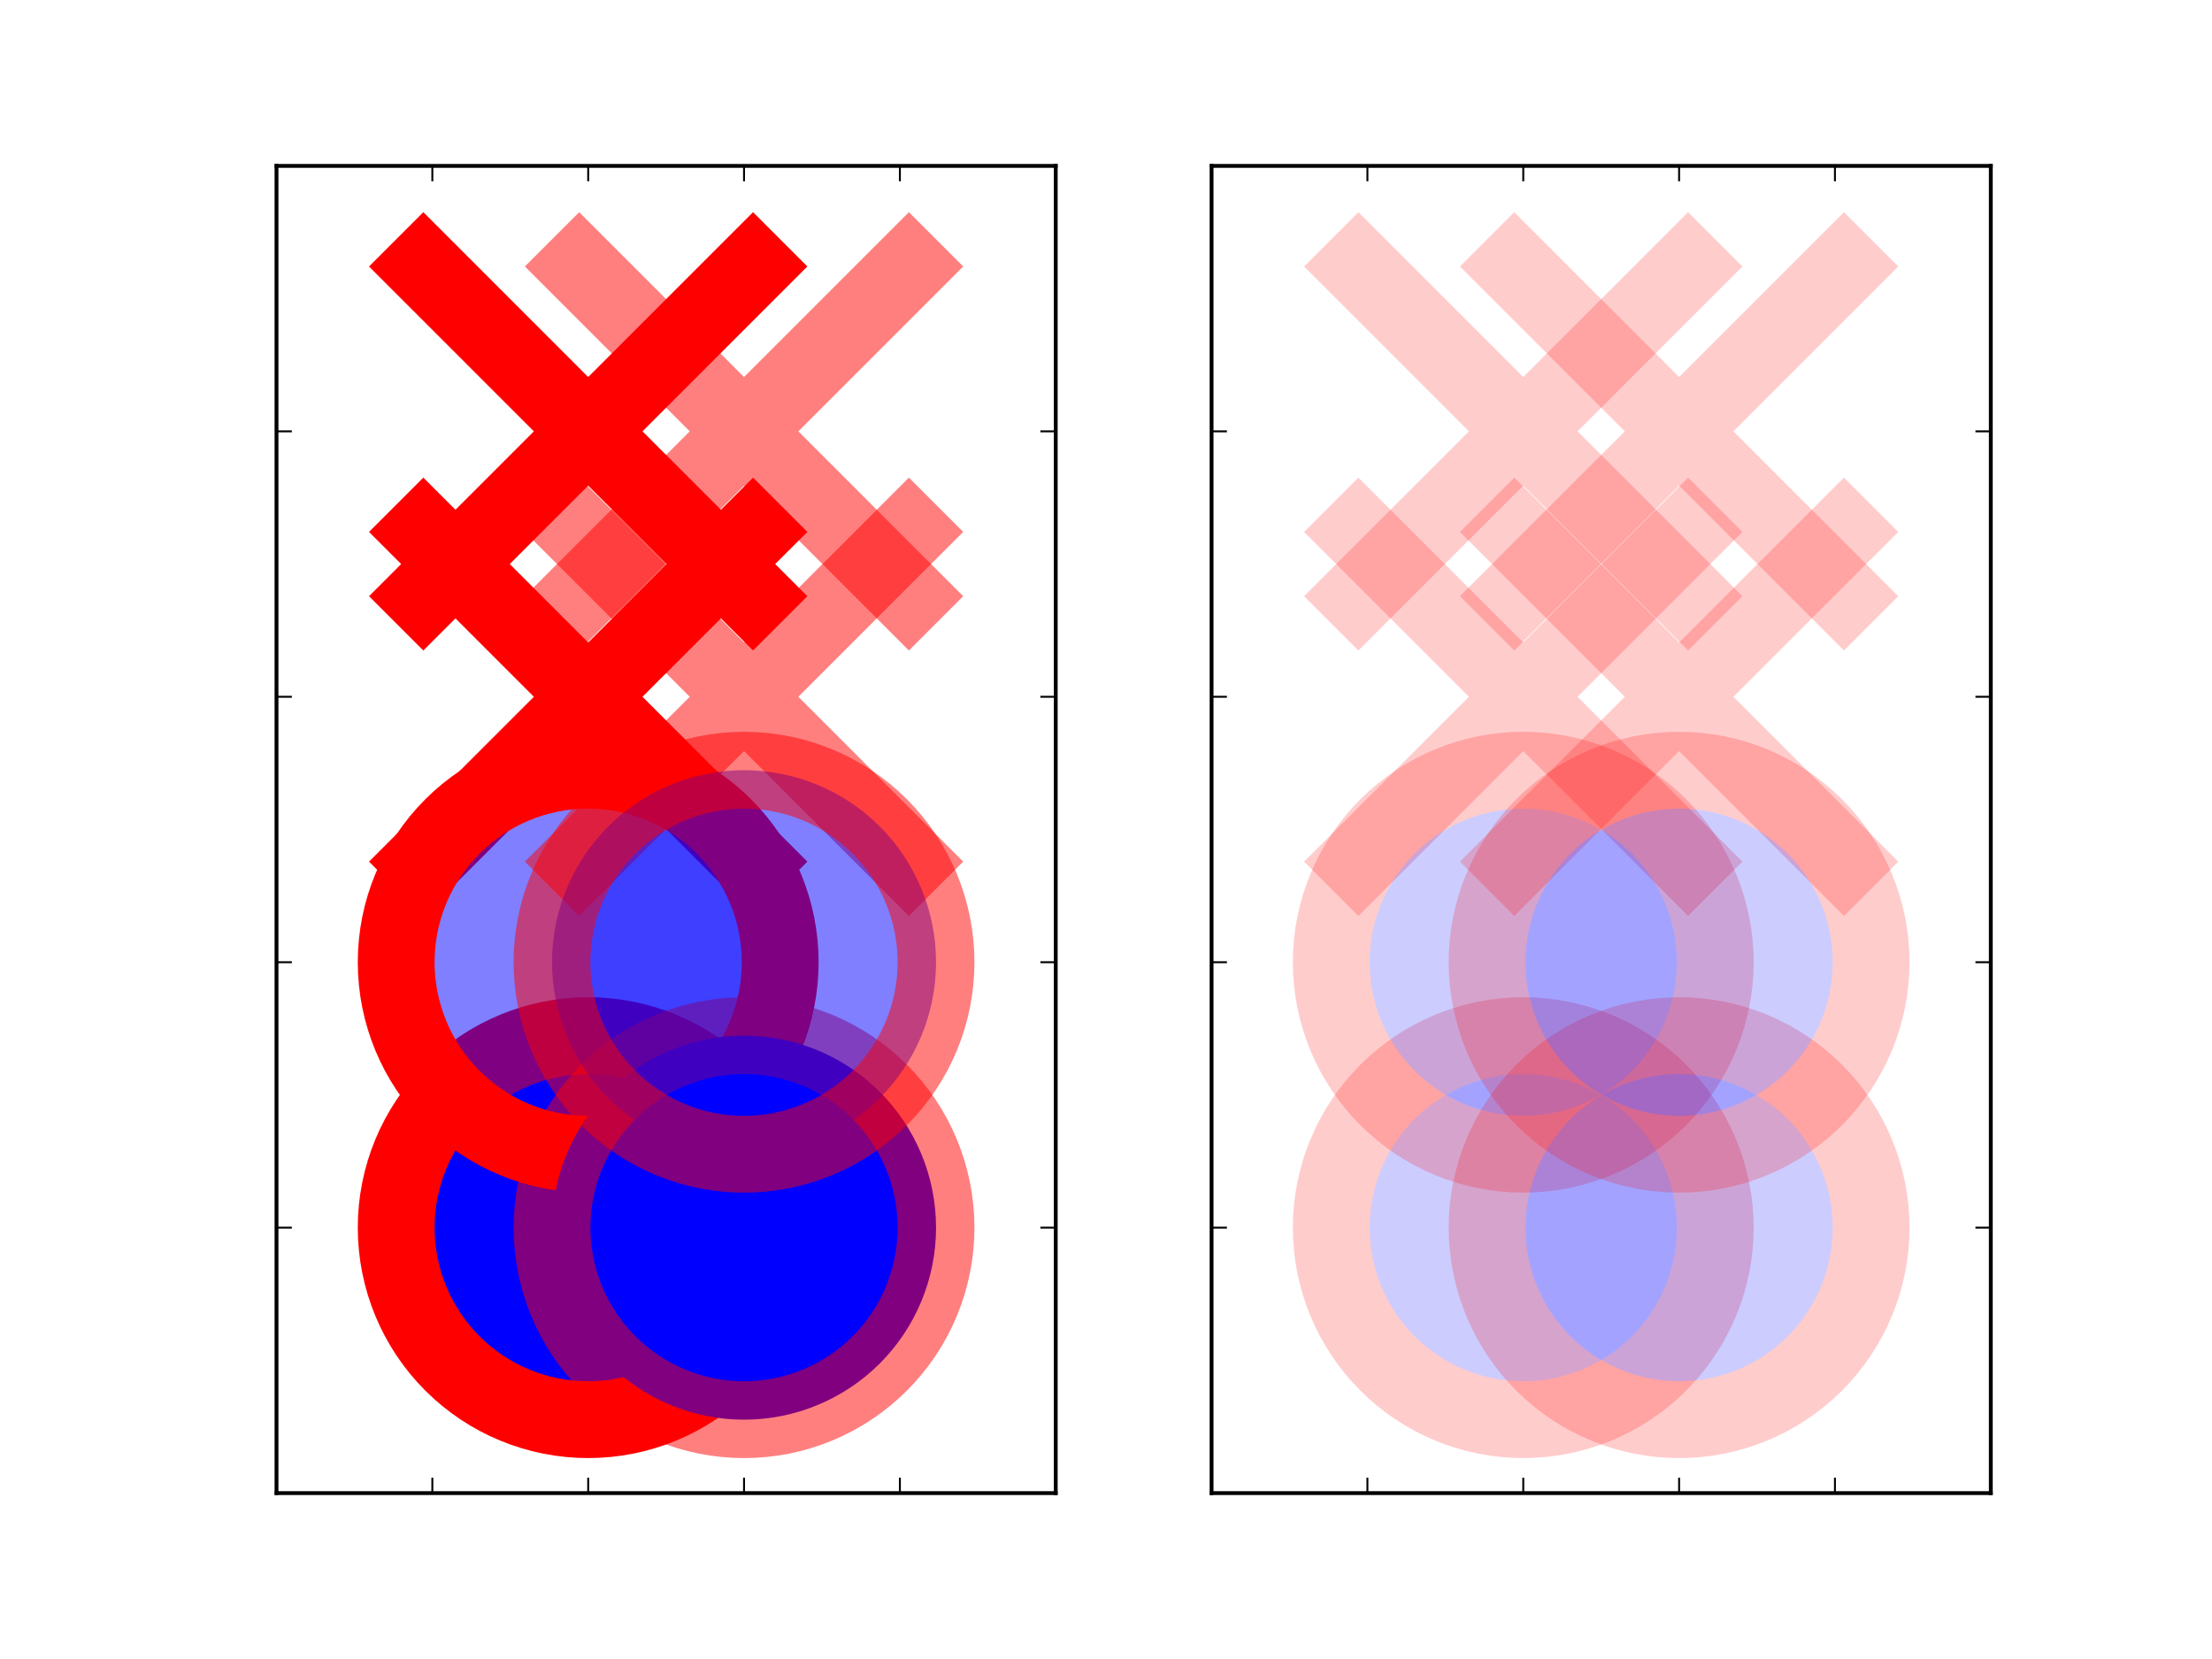
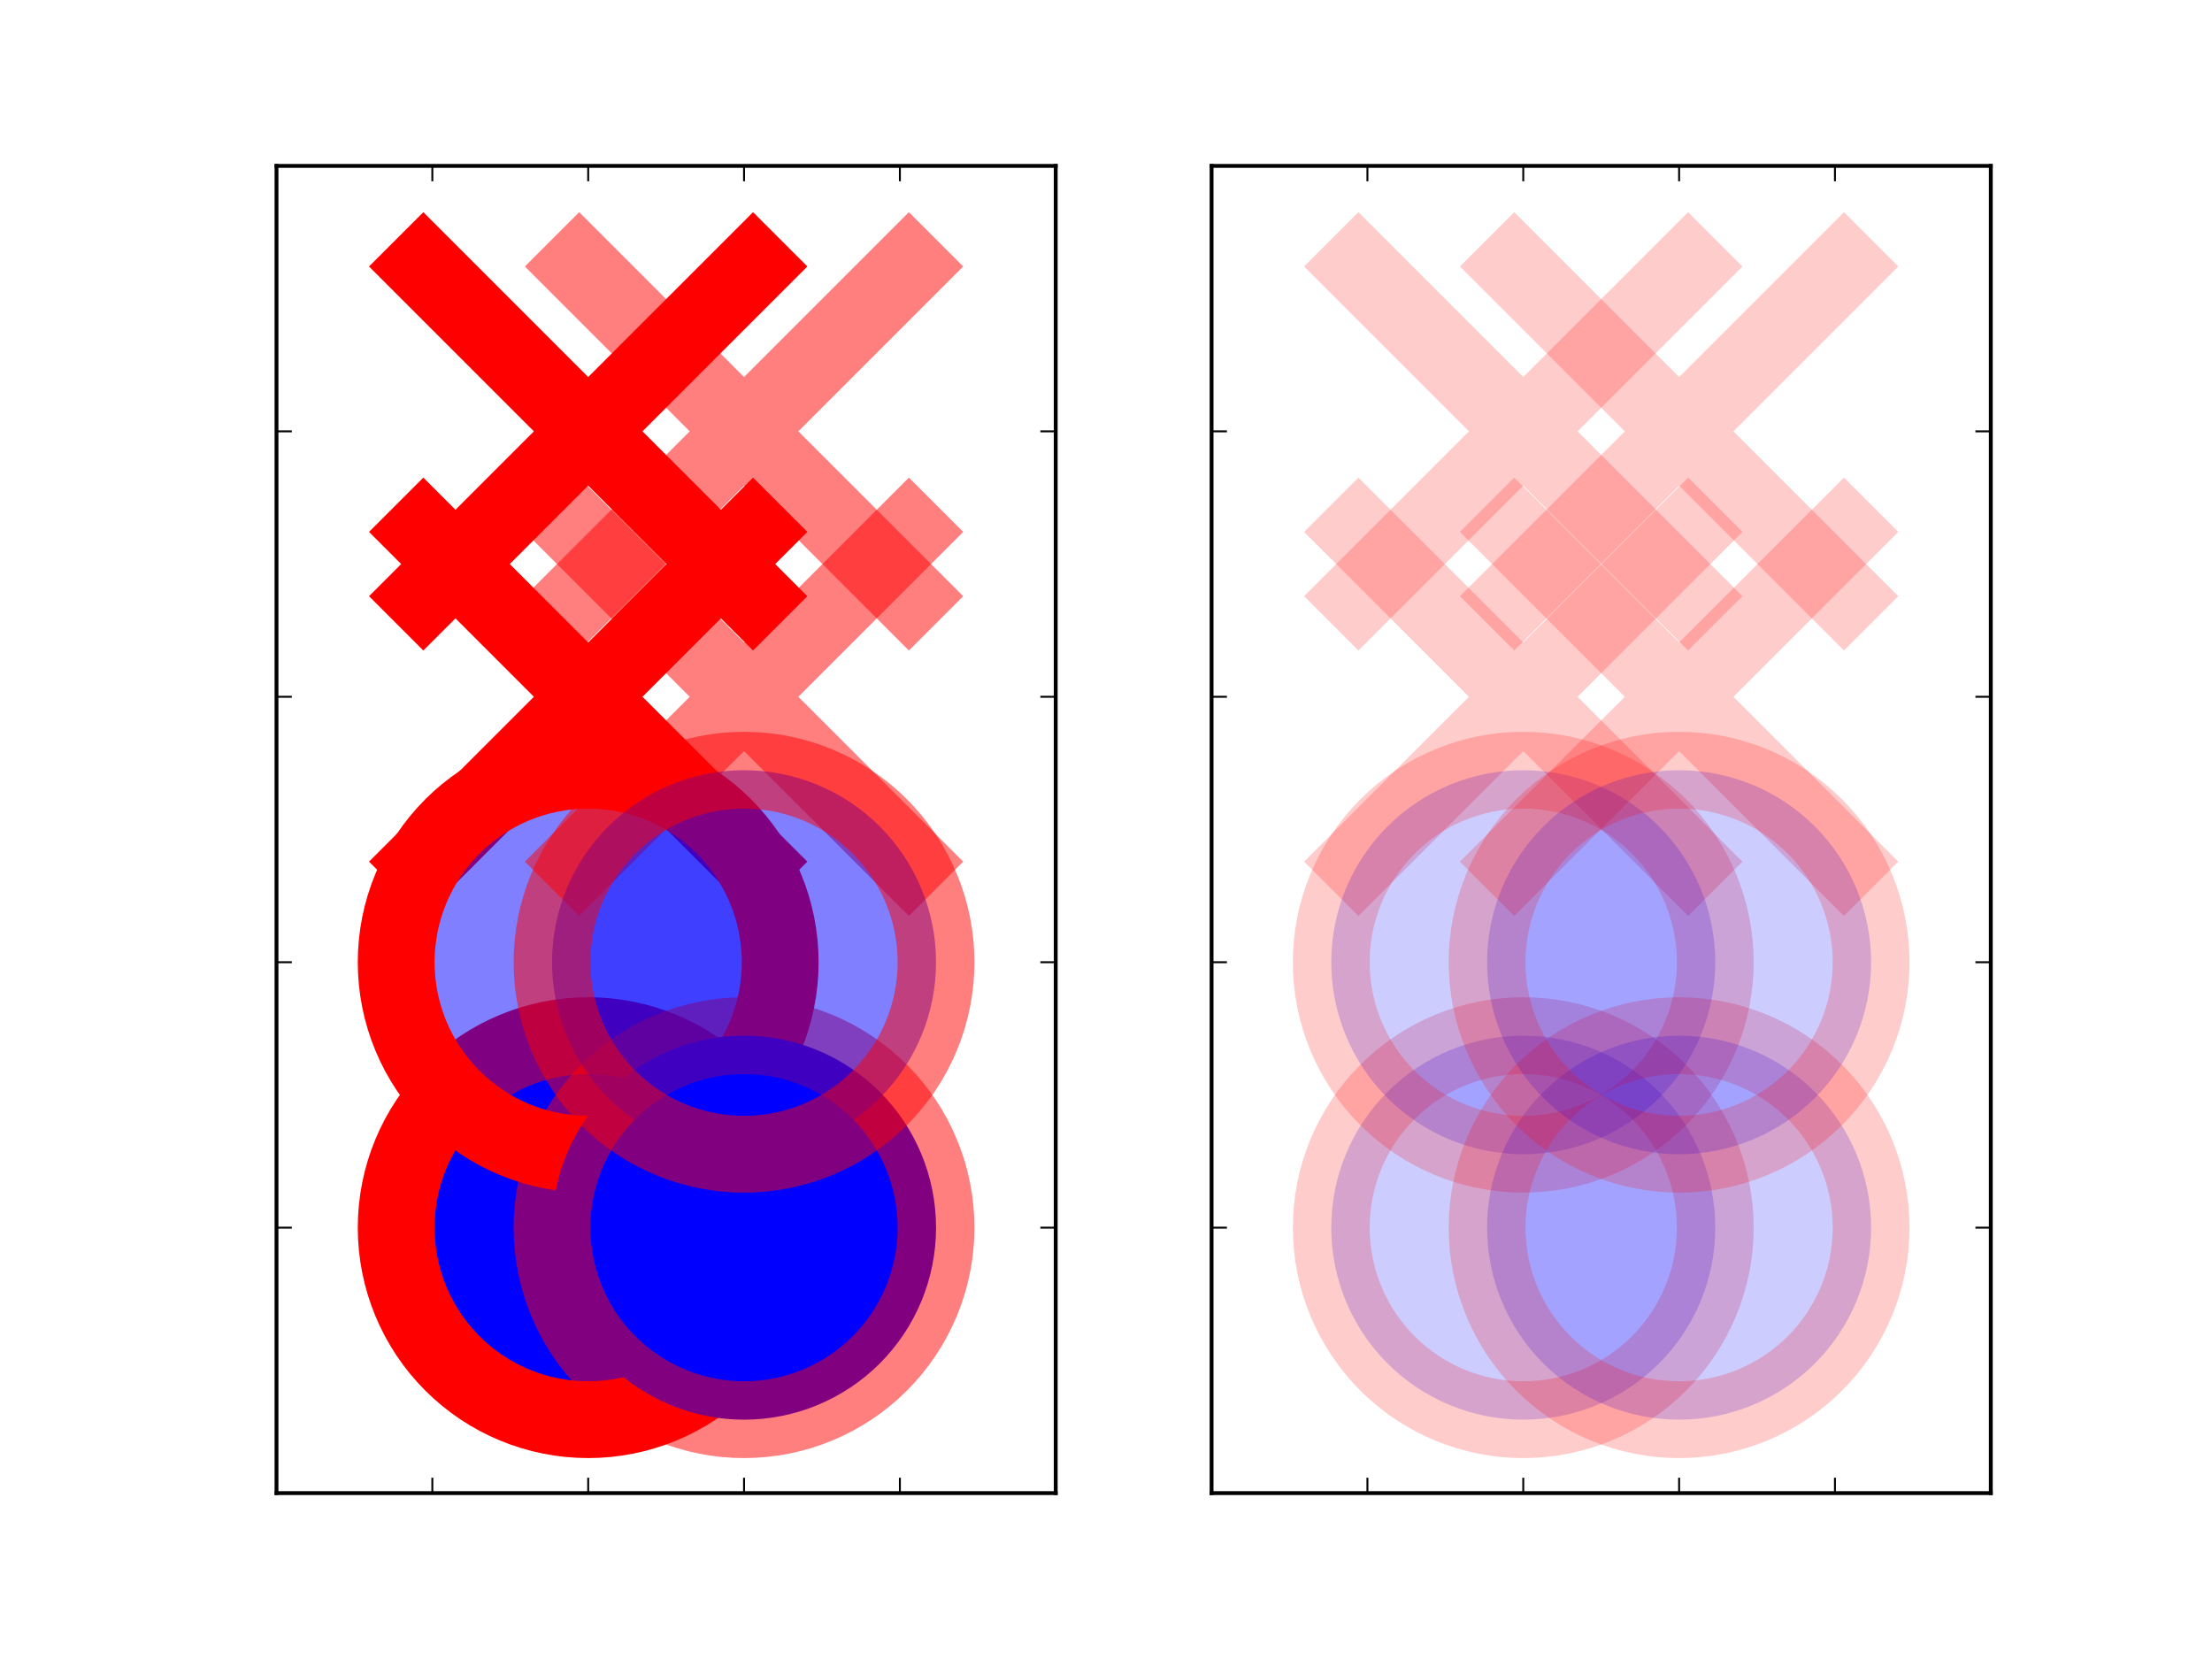
<svg xmlns="http://www.w3.org/2000/svg" xmlns:xlink="http://www.w3.org/1999/xlink" height="432pt" version="1.1" viewBox="0 0 576 432" width="576pt">
  <defs>
    <style type="text/css">
*{stroke-linecap:butt;stroke-linejoin:round;}
  </style>
  </defs>
  <g id="figure_1">
    <g id="patch_1">
      <path d="M 0 432  L 576 432  L 576 0  L 0 0  z " style="fill:#ffffff;" />
    </g>
    <g id="axes_1">
      <g id="patch_2">
        <path d="M 72 388.8  L 274.909 388.8  L 274.909 43.2  L 72 43.2  z " style="fill:#ffffff;" />
      </g>
      <g id="line2d_1">
        <defs>
          <path d="M 0 50  C 13.26 50 25.979 44.732 35.355 35.355  C 44.732 25.979 50 13.26 50 0  C 50 -13.26 44.732 -25.979 35.355 -35.355  C 25.979 -44.732 13.26 -50 0 -50  C -13.26 -50 -25.979 -44.732 -35.355 -35.355  C -44.732 -25.979 -50 -13.26 -50 0  C -50 13.26 -44.732 25.979 -35.355 35.355  C -25.979 44.732 -13.26 50 0 50  z " id="m7cbc11aa1d" style="stroke:#ff0000;stroke-width:20;" />
        </defs>
-         <g clip-path="url(#pc51d36de14)">
+         <g clip-path="url(#p0b51b03837)">
          <use style="fill:#0000ff;stroke:#ff0000;stroke-width:20;" x="153.164" xlink:href="#m7cbc11aa1d" y="319.68" />
        </g>
      </g>
      <g id="line2d_2">
        <defs>
          <path d="M -50 50  L 50 -50  M -50 -50  L 50 50  " id="m2bb53bbd7a" style="stroke:#ff0000;stroke-width:20;" />
        </defs>
-         <g clip-path="url(#pc51d36de14)">
+         <g clip-path="url(#p0b51b03837)">
          <use style="fill:#008000;stroke:#ff0000;stroke-width:20;" x="153.164" xlink:href="#m2bb53bbd7a" y="181.44" />
        </g>
      </g>
      <g id="line2d_3">
        <defs>
          <path d="M 0 50  C 13.26 50 25.979 44.732 35.355 35.355  C 44.732 25.979 50 13.26 50 0  C 50 -13.26 44.732 -25.979 35.355 -35.355  C 25.979 -44.732 13.26 -50 0 -50  C -13.26 -50 -25.979 -44.732 -35.355 -35.355  C -44.732 -25.979 -50 -13.26 -50 0  C -50 13.26 -44.732 25.979 -35.355 35.355  C -25.979 44.732 -13.26 50 0 50  z " id="m774356cf9a" style="stroke:#ff0000;stroke-width:20;" />
        </defs>
-         <g clip-path="url(#pc51d36de14)">
+         <g clip-path="url(#p0b51b03837)">
          <use style="fill:#0000ff;fill-opacity:0.5;stroke:#ff0000;stroke-width:20;" x="153.164" xlink:href="#m774356cf9a" y="250.56" />
        </g>
      </g>
      <g id="line2d_4">
        <defs>
          <path d="M -50 50  L 50 -50  M -50 -50  L 50 50  " id="m081d77a145" style="stroke:#ff0000;stroke-width:20;" />
        </defs>
-         <g clip-path="url(#pc51d36de14)">
+         <g clip-path="url(#p0b51b03837)">
          <use style="fill:#00bfbf;stroke:#ff0000;stroke-width:20;" x="153.164" xlink:href="#m081d77a145" y="112.32" />
        </g>
      </g>
      <g id="line2d_5">
        <defs>
          <path d="M 0 50  C 13.26 50 25.979 44.732 35.355 35.355  C 44.732 25.979 50 13.26 50 0  C 50 -13.26 44.732 -25.979 35.355 -35.355  C 25.979 -44.732 13.26 -50 0 -50  C -13.26 -50 -25.979 -44.732 -35.355 -35.355  C -44.732 -25.979 -50 -13.26 -50 0  C -50 13.26 -44.732 25.979 -35.355 35.355  C -25.979 44.732 -13.26 50 0 50  z " id="mf98d41f430" style="stroke:#ff0000;stroke-opacity:0.5;stroke-width:20;" />
        </defs>
-         <g clip-path="url(#pc51d36de14)">
+         <g clip-path="url(#p0b51b03837)">
          <use style="fill:#0000ff;stroke:#ff0000;stroke-opacity:0.5;stroke-width:20;" x="193.745" xlink:href="#mf98d41f430" y="319.68" />
        </g>
      </g>
      <g id="line2d_6">
        <defs>
          <path d="M -50 50  L 50 -50  M -50 -50  L 50 50  " id="m1d398718ef" style="stroke:#ff0000;stroke-opacity:0.5;stroke-width:20;" />
        </defs>
-         <g clip-path="url(#pc51d36de14)">
+         <g clip-path="url(#p0b51b03837)">
          <use style="fill:#bfbf00;stroke:#ff0000;stroke-opacity:0.5;stroke-width:20;" x="193.745" xlink:href="#m1d398718ef" y="181.44" />
        </g>
      </g>
      <g id="line2d_7">
        <defs>
          <path d="M 0 50  C 13.26 50 25.979 44.732 35.355 35.355  C 44.732 25.979 50 13.26 50 0  C 50 -13.26 44.732 -25.979 35.355 -35.355  C 25.979 -44.732 13.26 -50 0 -50  C -13.26 -50 -25.979 -44.732 -35.355 -35.355  C -44.732 -25.979 -50 -13.26 -50 0  C -50 13.26 -44.732 25.979 -35.355 35.355  C -25.979 44.732 -13.26 50 0 50  z " id="m1b96511c70" style="stroke:#ff0000;stroke-opacity:0.5;stroke-width:20;" />
        </defs>
-         <g clip-path="url(#pc51d36de14)">
+         <g clip-path="url(#p0b51b03837)">
          <use style="fill:#0000ff;fill-opacity:0.5;stroke:#ff0000;stroke-opacity:0.5;stroke-width:20;" x="193.745" xlink:href="#m1b96511c70" y="250.56" />
        </g>
      </g>
      <g id="line2d_8">
        <defs>
          <path d="M -50 50  L 50 -50  M -50 -50  L 50 50  " id="m4fe50dc6c8" style="stroke:#ff0000;stroke-opacity:0.5;stroke-width:20;" />
        </defs>
-         <g clip-path="url(#pc51d36de14)">
+         <g clip-path="url(#p0b51b03837)">
          <use style="fill:#0000ff;stroke:#ff0000;stroke-opacity:0.5;stroke-width:20;" x="193.745" xlink:href="#m4fe50dc6c8" y="112.32" />
        </g>
      </g>
      <g id="patch_3">
        <path d="M 72 388.8  L 72 43.2  " style="fill:none;stroke:#000000;stroke-linecap:square;stroke-linejoin:miter;" />
      </g>
      <g id="patch_4">
        <path d="M 274.909 388.8  L 274.909 43.2  " style="fill:none;stroke:#000000;stroke-linecap:square;stroke-linejoin:miter;" />
      </g>
      <g id="patch_5">
        <path d="M 72 388.8  L 274.909 388.8  " style="fill:none;stroke:#000000;stroke-linecap:square;stroke-linejoin:miter;" />
      </g>
      <g id="patch_6">
        <path d="M 72 43.2  L 274.909 43.2  " style="fill:none;stroke:#000000;stroke-linecap:square;stroke-linejoin:miter;" />
      </g>
      <g id="matplotlib.axis_1">
        <g id="xtick_1">
          <g id="line2d_9">
            <defs>
              <path d="M 0 0  L 0 -4  " id="m368fc901b1" style="stroke:#000000;stroke-width:0.5;" />
            </defs>
            <g>
              <use style="stroke:#000000;stroke-width:0.5;" x="72" xlink:href="#m368fc901b1" y="388.8" />
            </g>
          </g>
          <g id="line2d_10">
            <defs>
              <path d="M 0 0  L 0 4  " id="mc63e59a608" style="stroke:#000000;stroke-width:0.5;" />
            </defs>
            <g>
              <use style="stroke:#000000;stroke-width:0.5;" x="72" xlink:href="#mc63e59a608" y="43.2" />
            </g>
          </g>
        </g>
        <g id="xtick_2">
          <g id="line2d_11">
            <g>
              <use style="stroke:#000000;stroke-width:0.5;" x="112.582" xlink:href="#m368fc901b1" y="388.8" />
            </g>
          </g>
          <g id="line2d_12">
            <g>
              <use style="stroke:#000000;stroke-width:0.5;" x="112.582" xlink:href="#mc63e59a608" y="43.2" />
            </g>
          </g>
        </g>
        <g id="xtick_3">
          <g id="line2d_13">
            <g>
              <use style="stroke:#000000;stroke-width:0.5;" x="153.164" xlink:href="#m368fc901b1" y="388.8" />
            </g>
          </g>
          <g id="line2d_14">
            <g>
              <use style="stroke:#000000;stroke-width:0.5;" x="153.164" xlink:href="#mc63e59a608" y="43.2" />
            </g>
          </g>
        </g>
        <g id="xtick_4">
          <g id="line2d_15">
            <g>
              <use style="stroke:#000000;stroke-width:0.5;" x="193.745" xlink:href="#m368fc901b1" y="388.8" />
            </g>
          </g>
          <g id="line2d_16">
            <g>
              <use style="stroke:#000000;stroke-width:0.5;" x="193.745" xlink:href="#mc63e59a608" y="43.2" />
            </g>
          </g>
        </g>
        <g id="xtick_5">
          <g id="line2d_17">
            <g>
              <use style="stroke:#000000;stroke-width:0.5;" x="234.327" xlink:href="#m368fc901b1" y="388.8" />
            </g>
          </g>
          <g id="line2d_18">
            <g>
              <use style="stroke:#000000;stroke-width:0.5;" x="234.327" xlink:href="#mc63e59a608" y="43.2" />
            </g>
          </g>
        </g>
        <g id="xtick_6">
          <g id="line2d_19">
            <g>
              <use style="stroke:#000000;stroke-width:0.5;" x="274.909" xlink:href="#m368fc901b1" y="388.8" />
            </g>
          </g>
          <g id="line2d_20">
            <g>
              <use style="stroke:#000000;stroke-width:0.5;" x="274.909" xlink:href="#mc63e59a608" y="43.2" />
            </g>
          </g>
        </g>
      </g>
      <g id="matplotlib.axis_2">
        <g id="ytick_1">
          <g id="line2d_21">
            <defs>
              <path d="M 0 0  L 4 0  " id="m556f96d829" style="stroke:#000000;stroke-width:0.5;" />
            </defs>
            <g>
              <use style="stroke:#000000;stroke-width:0.5;" x="72" xlink:href="#m556f96d829" y="388.8" />
            </g>
          </g>
          <g id="line2d_22">
            <defs>
              <path d="M 0 0  L -4 0  " id="m27e32ca04a" style="stroke:#000000;stroke-width:0.5;" />
            </defs>
            <g>
              <use style="stroke:#000000;stroke-width:0.5;" x="274.909" xlink:href="#m27e32ca04a" y="388.8" />
            </g>
          </g>
        </g>
        <g id="ytick_2">
          <g id="line2d_23">
            <g>
              <use style="stroke:#000000;stroke-width:0.5;" x="72" xlink:href="#m556f96d829" y="319.68" />
            </g>
          </g>
          <g id="line2d_24">
            <g>
              <use style="stroke:#000000;stroke-width:0.5;" x="274.909" xlink:href="#m27e32ca04a" y="319.68" />
            </g>
          </g>
        </g>
        <g id="ytick_3">
          <g id="line2d_25">
            <g>
              <use style="stroke:#000000;stroke-width:0.5;" x="72" xlink:href="#m556f96d829" y="250.56" />
            </g>
          </g>
          <g id="line2d_26">
            <g>
              <use style="stroke:#000000;stroke-width:0.5;" x="274.909" xlink:href="#m27e32ca04a" y="250.56" />
            </g>
          </g>
        </g>
        <g id="ytick_4">
          <g id="line2d_27">
            <g>
              <use style="stroke:#000000;stroke-width:0.5;" x="72" xlink:href="#m556f96d829" y="181.44" />
            </g>
          </g>
          <g id="line2d_28">
            <g>
              <use style="stroke:#000000;stroke-width:0.5;" x="274.909" xlink:href="#m27e32ca04a" y="181.44" />
            </g>
          </g>
        </g>
        <g id="ytick_5">
          <g id="line2d_29">
            <g>
              <use style="stroke:#000000;stroke-width:0.5;" x="72" xlink:href="#m556f96d829" y="112.32" />
            </g>
          </g>
          <g id="line2d_30">
            <g>
              <use style="stroke:#000000;stroke-width:0.5;" x="274.909" xlink:href="#m27e32ca04a" y="112.32" />
            </g>
          </g>
        </g>
        <g id="ytick_6">
          <g id="line2d_31">
            <g>
              <use style="stroke:#000000;stroke-width:0.5;" x="72" xlink:href="#m556f96d829" y="43.2" />
            </g>
          </g>
          <g id="line2d_32">
            <g>
              <use style="stroke:#000000;stroke-width:0.5;" x="274.909" xlink:href="#m27e32ca04a" y="43.2" />
            </g>
          </g>
        </g>
      </g>
    </g>
    <g id="axes_2">
      <g id="patch_7">
        <path d="M 315.491 388.8  L 518.4 388.8  L 518.4 43.2  L 315.491 43.2  z " style="fill:#ffffff;" />
      </g>
      <g id="line2d_33">
        <defs>
-           <path d="M 0 50  C 13.26 50 25.979 44.732 35.355 35.355  C 44.732 25.979 50 13.26 50 0  C 50 -13.26 44.732 -25.979 35.355 -35.355  C 25.979 -44.732 13.26 -50 0 -50  C -13.26 -50 -25.979 -44.732 -35.355 -35.355  C -44.732 -25.979 -50 -13.26 -50 0  C -50 13.26 -44.732 25.979 -35.355 35.355  C -25.979 44.732 -13.26 50 0 50  z " id="m6531187f9c" style="stroke:#ff0000;stroke-width:20;" />
-         </defs>
-         <g clip-path="url(#pff8e76f8d7)">
-           <use style="fill:#0000ff;opacity:0.2;stroke:#ff0000;stroke-width:20;" x="396.655" xlink:href="#m6531187f9c" y="319.68" />
+           <path d="M 0 50  C 13.26 50 25.979 44.732 35.355 35.355  C 44.732 25.979 50 13.26 50 0  C 50 -13.26 44.732 -25.979 35.355 -35.355  C 25.979 -44.732 13.26 -50 0 -50  C -13.26 -50 -25.979 -44.732 -35.355 -35.355  C -44.732 -25.979 -50 -13.26 -50 0  C -50 13.26 -44.732 25.979 -35.355 35.355  C -25.979 44.732 -13.26 50 0 50  z " id="maf4b7325aa" style="stroke:#ff0000;stroke-opacity:0.2;stroke-width:20;" />
+         </defs>
+         <g clip-path="url(#p593ddd15da)">
+           <use style="fill:#0000ff;fill-opacity:0.2;stroke:#ff0000;stroke-opacity:0.2;stroke-width:20;" x="396.655" xlink:href="#maf4b7325aa" y="319.68" />
        </g>
      </g>
      <g id="line2d_34">
        <defs>
-           <path d="M -50 50  L 50 -50  M -50 -50  L 50 50  " id="m1e29f72667" style="stroke:#ff0000;stroke-width:20;" />
-         </defs>
-         <g clip-path="url(#pff8e76f8d7)">
-           <use style="fill:#008000;opacity:0.2;stroke:#ff0000;stroke-width:20;" x="396.655" xlink:href="#m1e29f72667" y="181.44" />
+           <path d="M -50 50  L 50 -50  M -50 -50  L 50 50  " id="m7002b850de" style="stroke:#ff0000;stroke-opacity:0.2;stroke-width:20;" />
+         </defs>
+         <g clip-path="url(#p593ddd15da)">
+           <use style="fill:#008000;fill-opacity:0.2;stroke:#ff0000;stroke-opacity:0.2;stroke-width:20;" x="396.655" xlink:href="#m7002b850de" y="181.44" />
        </g>
      </g>
      <g id="line2d_35">
-         <g clip-path="url(#pff8e76f8d7)">
-           <use style="fill:#0000ff;opacity:0.2;stroke:#ff0000;stroke-width:20;" x="396.655" xlink:href="#m6531187f9c" y="250.56" />
+         <g clip-path="url(#p593ddd15da)">
+           <use style="fill:#0000ff;fill-opacity:0.2;stroke:#ff0000;stroke-opacity:0.2;stroke-width:20;" x="396.655" xlink:href="#maf4b7325aa" y="250.56" />
        </g>
      </g>
      <g id="line2d_36">
        <defs>
-           <path d="M -50 50  L 50 -50  M -50 -50  L 50 50  " id="m168c413437" style="stroke:#ff0000;stroke-width:20;" />
-         </defs>
-         <g clip-path="url(#pff8e76f8d7)">
-           <use style="fill:#00bfbf;opacity:0.2;stroke:#ff0000;stroke-width:20;" x="396.655" xlink:href="#m168c413437" y="112.32" />
+           <path d="M -50 50  L 50 -50  M -50 -50  L 50 50  " id="maf7b03c9e5" style="stroke:#ff0000;stroke-opacity:0.2;stroke-width:20;" />
+         </defs>
+         <g clip-path="url(#p593ddd15da)">
+           <use style="fill:#00bfbf;fill-opacity:0.2;stroke:#ff0000;stroke-opacity:0.2;stroke-width:20;" x="396.655" xlink:href="#maf7b03c9e5" y="112.32" />
        </g>
      </g>
      <g id="line2d_37">
-         <g clip-path="url(#pff8e76f8d7)">
-           <use style="fill:#0000ff;opacity:0.2;stroke:#ff0000;stroke-width:20;" x="437.236" xlink:href="#m6531187f9c" y="319.68" />
+         <g clip-path="url(#p593ddd15da)">
+           <use style="fill:#0000ff;fill-opacity:0.2;stroke:#ff0000;stroke-opacity:0.2;stroke-width:20;" x="437.236" xlink:href="#maf4b7325aa" y="319.68" />
        </g>
      </g>
      <g id="line2d_38">
        <defs>
-           <path d="M -50 50  L 50 -50  M -50 -50  L 50 50  " id="mc2b625e70c" style="stroke:#ff0000;stroke-width:20;" />
-         </defs>
-         <g clip-path="url(#pff8e76f8d7)">
-           <use style="fill:#bfbf00;opacity:0.2;stroke:#ff0000;stroke-width:20;" x="437.236" xlink:href="#mc2b625e70c" y="181.44" />
+           <path d="M -50 50  L 50 -50  M -50 -50  L 50 50  " id="m454cbe1679" style="stroke:#ff0000;stroke-opacity:0.2;stroke-width:20;" />
+         </defs>
+         <g clip-path="url(#p593ddd15da)">
+           <use style="fill:#bfbf00;fill-opacity:0.2;stroke:#ff0000;stroke-opacity:0.2;stroke-width:20;" x="437.236" xlink:href="#m454cbe1679" y="181.44" />
        </g>
      </g>
      <g id="line2d_39">
-         <g clip-path="url(#pff8e76f8d7)">
-           <use style="fill:#0000ff;opacity:0.2;stroke:#ff0000;stroke-width:20;" x="437.236" xlink:href="#m6531187f9c" y="250.56" />
+         <g clip-path="url(#p593ddd15da)">
+           <use style="fill:#0000ff;fill-opacity:0.2;stroke:#ff0000;stroke-opacity:0.2;stroke-width:20;" x="437.236" xlink:href="#maf4b7325aa" y="250.56" />
        </g>
      </g>
      <g id="line2d_40">
        <defs>
-           <path d="M -50 50  L 50 -50  M -50 -50  L 50 50  " id="m8679ab6349" style="stroke:#ff0000;stroke-width:20;" />
-         </defs>
-         <g clip-path="url(#pff8e76f8d7)">
-           <use style="fill:#0000ff;opacity:0.2;stroke:#ff0000;stroke-width:20;" x="437.236" xlink:href="#m8679ab6349" y="112.32" />
+           <path d="M -50 50  L 50 -50  M -50 -50  L 50 50  " id="m7f6b33c891" style="stroke:#ff0000;stroke-opacity:0.2;stroke-width:20;" />
+         </defs>
+         <g clip-path="url(#p593ddd15da)">
+           <use style="fill:#0000ff;fill-opacity:0.2;stroke:#ff0000;stroke-opacity:0.2;stroke-width:20;" x="437.236" xlink:href="#m7f6b33c891" y="112.32" />
        </g>
      </g>
      <g id="patch_8">
        <path d="M 315.491 388.8  L 315.491 43.2  " style="fill:none;stroke:#000000;stroke-linecap:square;stroke-linejoin:miter;" />
      </g>
      <g id="patch_9">
        <path d="M 518.4 388.8  L 518.4 43.2  " style="fill:none;stroke:#000000;stroke-linecap:square;stroke-linejoin:miter;" />
      </g>
      <g id="patch_10">
        <path d="M 315.491 388.8  L 518.4 388.8  " style="fill:none;stroke:#000000;stroke-linecap:square;stroke-linejoin:miter;" />
      </g>
      <g id="patch_11">
        <path d="M 315.491 43.2  L 518.4 43.2  " style="fill:none;stroke:#000000;stroke-linecap:square;stroke-linejoin:miter;" />
      </g>
      <g id="matplotlib.axis_3">
        <g id="xtick_7">
          <g id="line2d_41">
            <g>
              <use style="stroke:#000000;stroke-width:0.5;" x="315.491" xlink:href="#m368fc901b1" y="388.8" />
            </g>
          </g>
          <g id="line2d_42">
            <g>
              <use style="stroke:#000000;stroke-width:0.5;" x="315.491" xlink:href="#mc63e59a608" y="43.2" />
            </g>
          </g>
        </g>
        <g id="xtick_8">
          <g id="line2d_43">
            <g>
              <use style="stroke:#000000;stroke-width:0.5;" x="356.073" xlink:href="#m368fc901b1" y="388.8" />
            </g>
          </g>
          <g id="line2d_44">
            <g>
              <use style="stroke:#000000;stroke-width:0.5;" x="356.073" xlink:href="#mc63e59a608" y="43.2" />
            </g>
          </g>
        </g>
        <g id="xtick_9">
          <g id="line2d_45">
            <g>
              <use style="stroke:#000000;stroke-width:0.5;" x="396.655" xlink:href="#m368fc901b1" y="388.8" />
            </g>
          </g>
          <g id="line2d_46">
            <g>
              <use style="stroke:#000000;stroke-width:0.5;" x="396.655" xlink:href="#mc63e59a608" y="43.2" />
            </g>
          </g>
        </g>
        <g id="xtick_10">
          <g id="line2d_47">
            <g>
              <use style="stroke:#000000;stroke-width:0.5;" x="437.236" xlink:href="#m368fc901b1" y="388.8" />
            </g>
          </g>
          <g id="line2d_48">
            <g>
              <use style="stroke:#000000;stroke-width:0.5;" x="437.236" xlink:href="#mc63e59a608" y="43.2" />
            </g>
          </g>
        </g>
        <g id="xtick_11">
          <g id="line2d_49">
            <g>
              <use style="stroke:#000000;stroke-width:0.5;" x="477.818" xlink:href="#m368fc901b1" y="388.8" />
            </g>
          </g>
          <g id="line2d_50">
            <g>
              <use style="stroke:#000000;stroke-width:0.5;" x="477.818" xlink:href="#mc63e59a608" y="43.2" />
            </g>
          </g>
        </g>
        <g id="xtick_12">
          <g id="line2d_51">
            <g>
              <use style="stroke:#000000;stroke-width:0.5;" x="518.4" xlink:href="#m368fc901b1" y="388.8" />
            </g>
          </g>
          <g id="line2d_52">
            <g>
              <use style="stroke:#000000;stroke-width:0.5;" x="518.4" xlink:href="#mc63e59a608" y="43.2" />
            </g>
          </g>
        </g>
      </g>
      <g id="matplotlib.axis_4">
        <g id="ytick_7">
          <g id="line2d_53">
            <g>
              <use style="stroke:#000000;stroke-width:0.5;" x="315.491" xlink:href="#m556f96d829" y="388.8" />
            </g>
          </g>
          <g id="line2d_54">
            <g>
              <use style="stroke:#000000;stroke-width:0.5;" x="518.4" xlink:href="#m27e32ca04a" y="388.8" />
            </g>
          </g>
        </g>
        <g id="ytick_8">
          <g id="line2d_55">
            <g>
              <use style="stroke:#000000;stroke-width:0.5;" x="315.491" xlink:href="#m556f96d829" y="319.68" />
            </g>
          </g>
          <g id="line2d_56">
            <g>
              <use style="stroke:#000000;stroke-width:0.5;" x="518.4" xlink:href="#m27e32ca04a" y="319.68" />
            </g>
          </g>
        </g>
        <g id="ytick_9">
          <g id="line2d_57">
            <g>
              <use style="stroke:#000000;stroke-width:0.5;" x="315.491" xlink:href="#m556f96d829" y="250.56" />
            </g>
          </g>
          <g id="line2d_58">
            <g>
              <use style="stroke:#000000;stroke-width:0.5;" x="518.4" xlink:href="#m27e32ca04a" y="250.56" />
            </g>
          </g>
        </g>
        <g id="ytick_10">
          <g id="line2d_59">
            <g>
              <use style="stroke:#000000;stroke-width:0.5;" x="315.491" xlink:href="#m556f96d829" y="181.44" />
            </g>
          </g>
          <g id="line2d_60">
            <g>
              <use style="stroke:#000000;stroke-width:0.5;" x="518.4" xlink:href="#m27e32ca04a" y="181.44" />
            </g>
          </g>
        </g>
        <g id="ytick_11">
          <g id="line2d_61">
            <g>
              <use style="stroke:#000000;stroke-width:0.5;" x="315.491" xlink:href="#m556f96d829" y="112.32" />
            </g>
          </g>
          <g id="line2d_62">
            <g>
              <use style="stroke:#000000;stroke-width:0.5;" x="518.4" xlink:href="#m27e32ca04a" y="112.32" />
            </g>
          </g>
        </g>
        <g id="ytick_12">
          <g id="line2d_63">
            <g>
              <use style="stroke:#000000;stroke-width:0.5;" x="315.491" xlink:href="#m556f96d829" y="43.2" />
            </g>
          </g>
          <g id="line2d_64">
            <g>
              <use style="stroke:#000000;stroke-width:0.5;" x="518.4" xlink:href="#m27e32ca04a" y="43.2" />
            </g>
          </g>
        </g>
      </g>
    </g>
  </g>
  <defs>
-     <clipPath id="pc51d36de14">
+     <clipPath id="p0b51b03837">
      <rect height="345.6" width="202.909" x="72" y="43.2" />
    </clipPath>
-     <clipPath id="pff8e76f8d7">
+     <clipPath id="p593ddd15da">
      <rect height="345.6" width="202.909" x="315.491" y="43.2" />
    </clipPath>
  </defs>
</svg>
